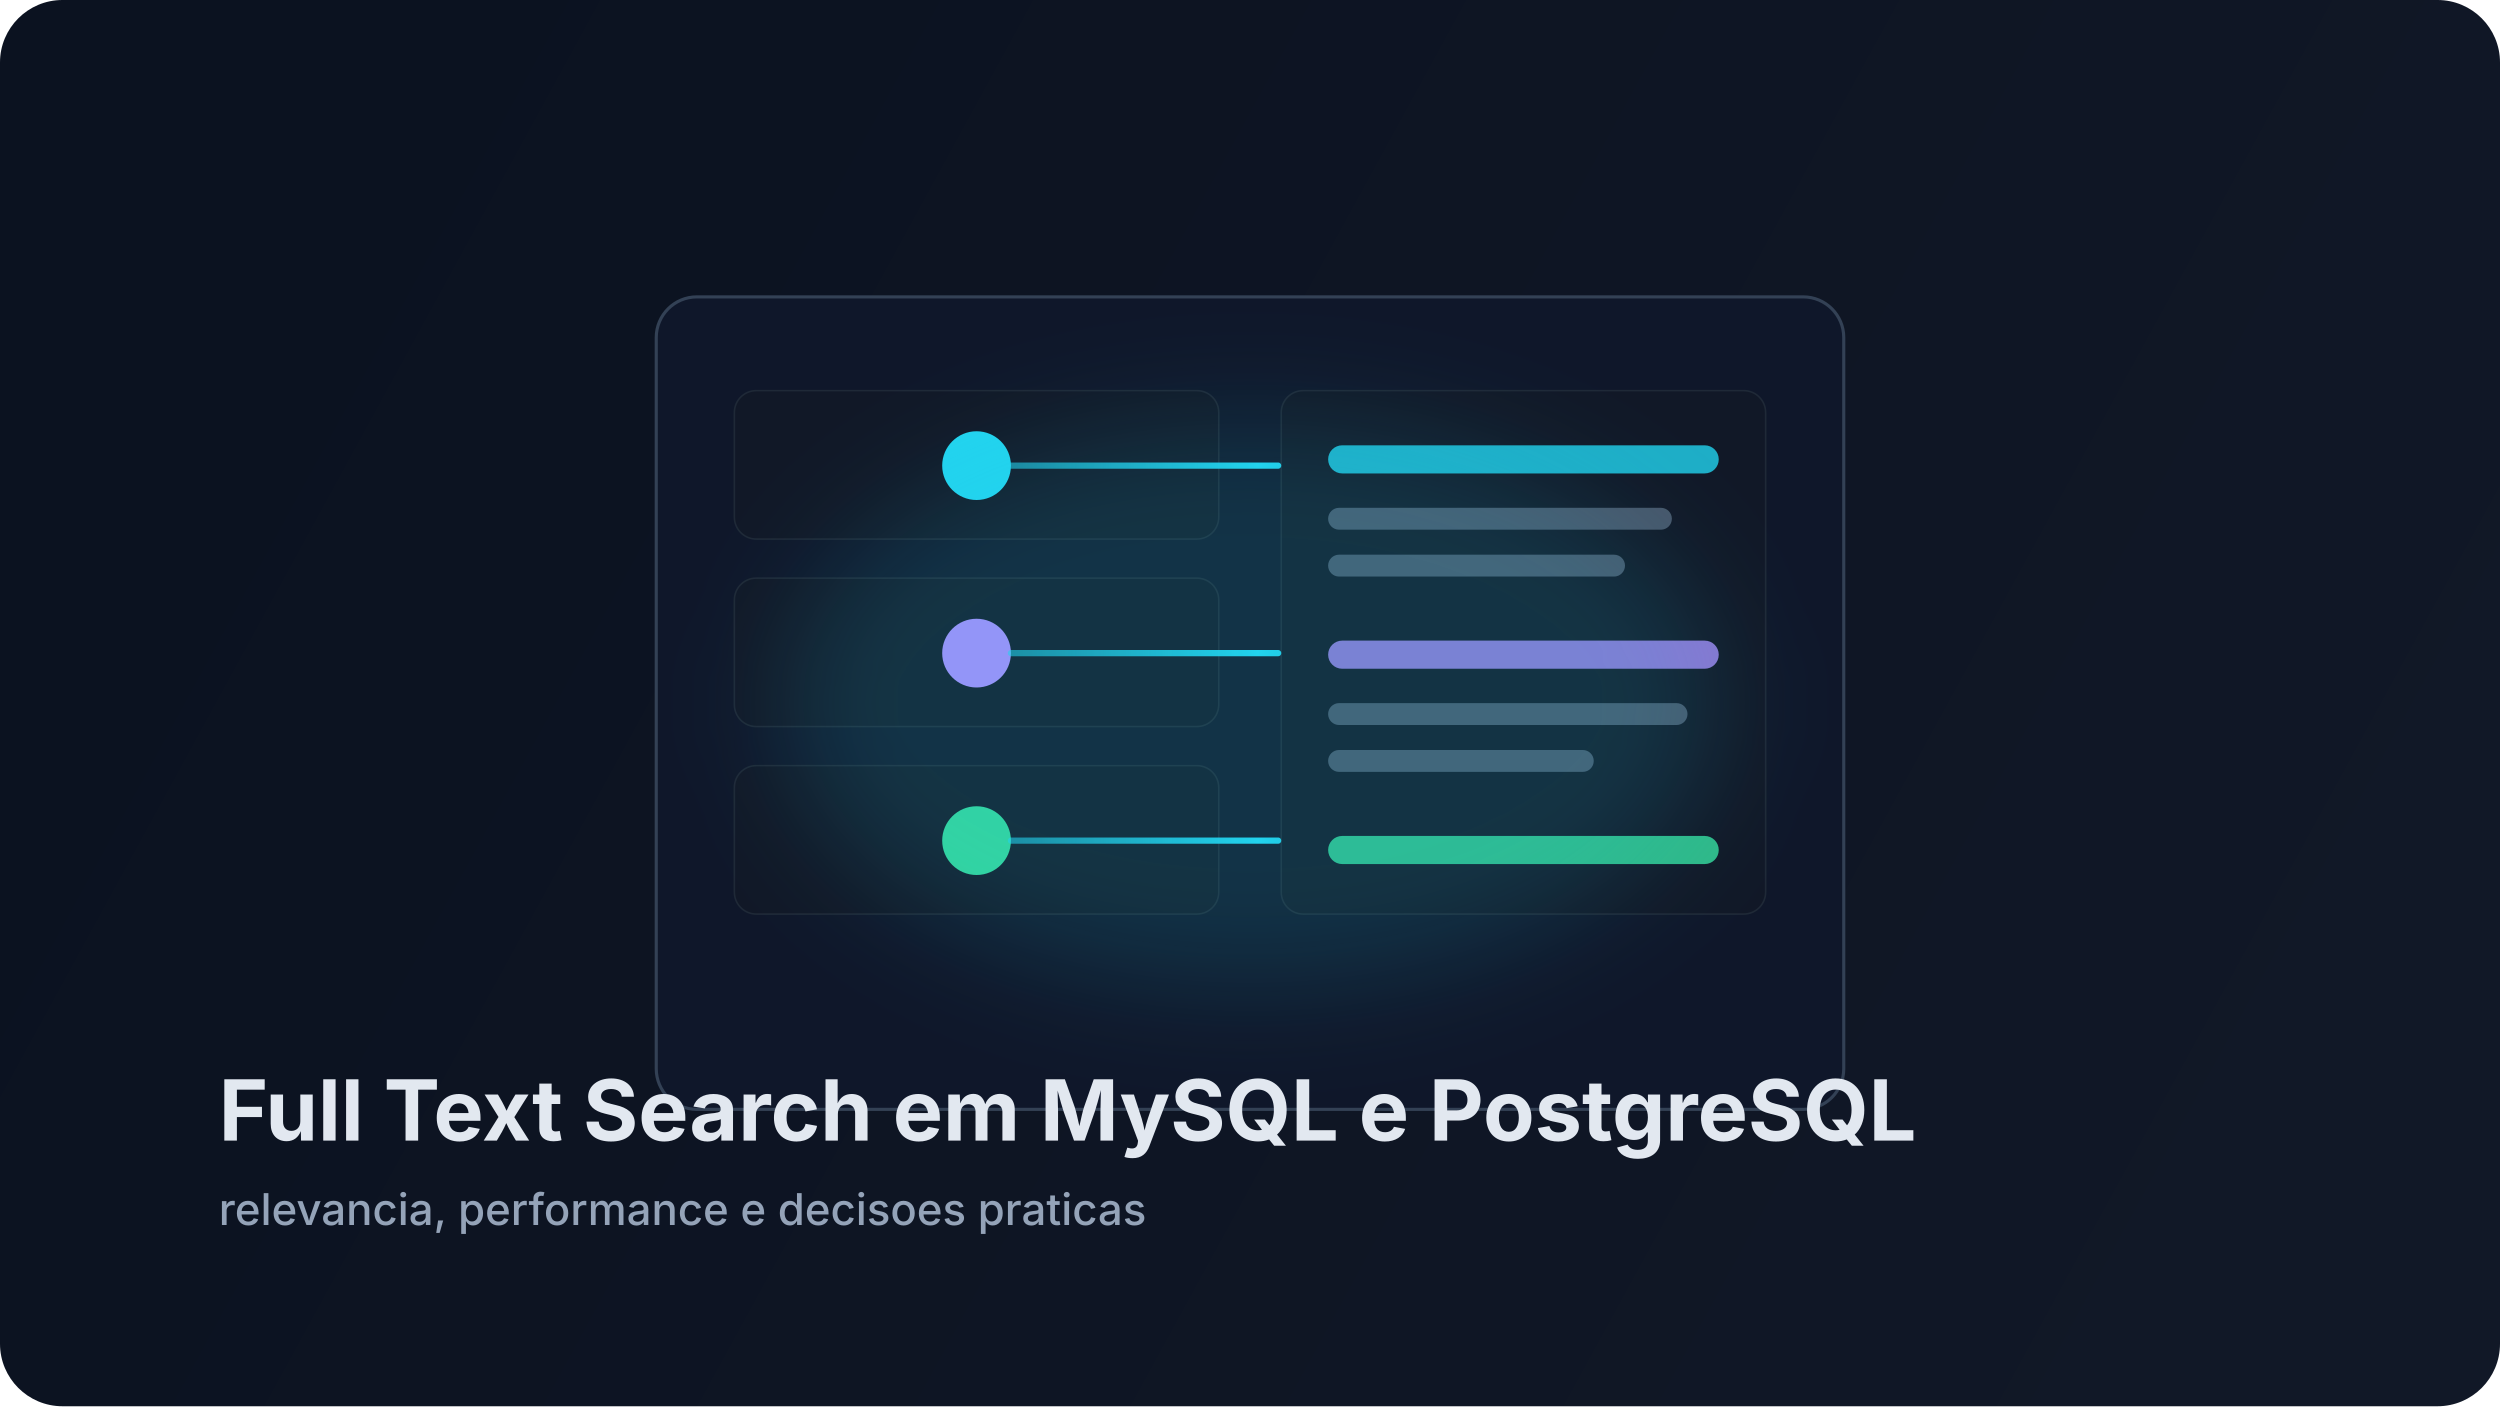
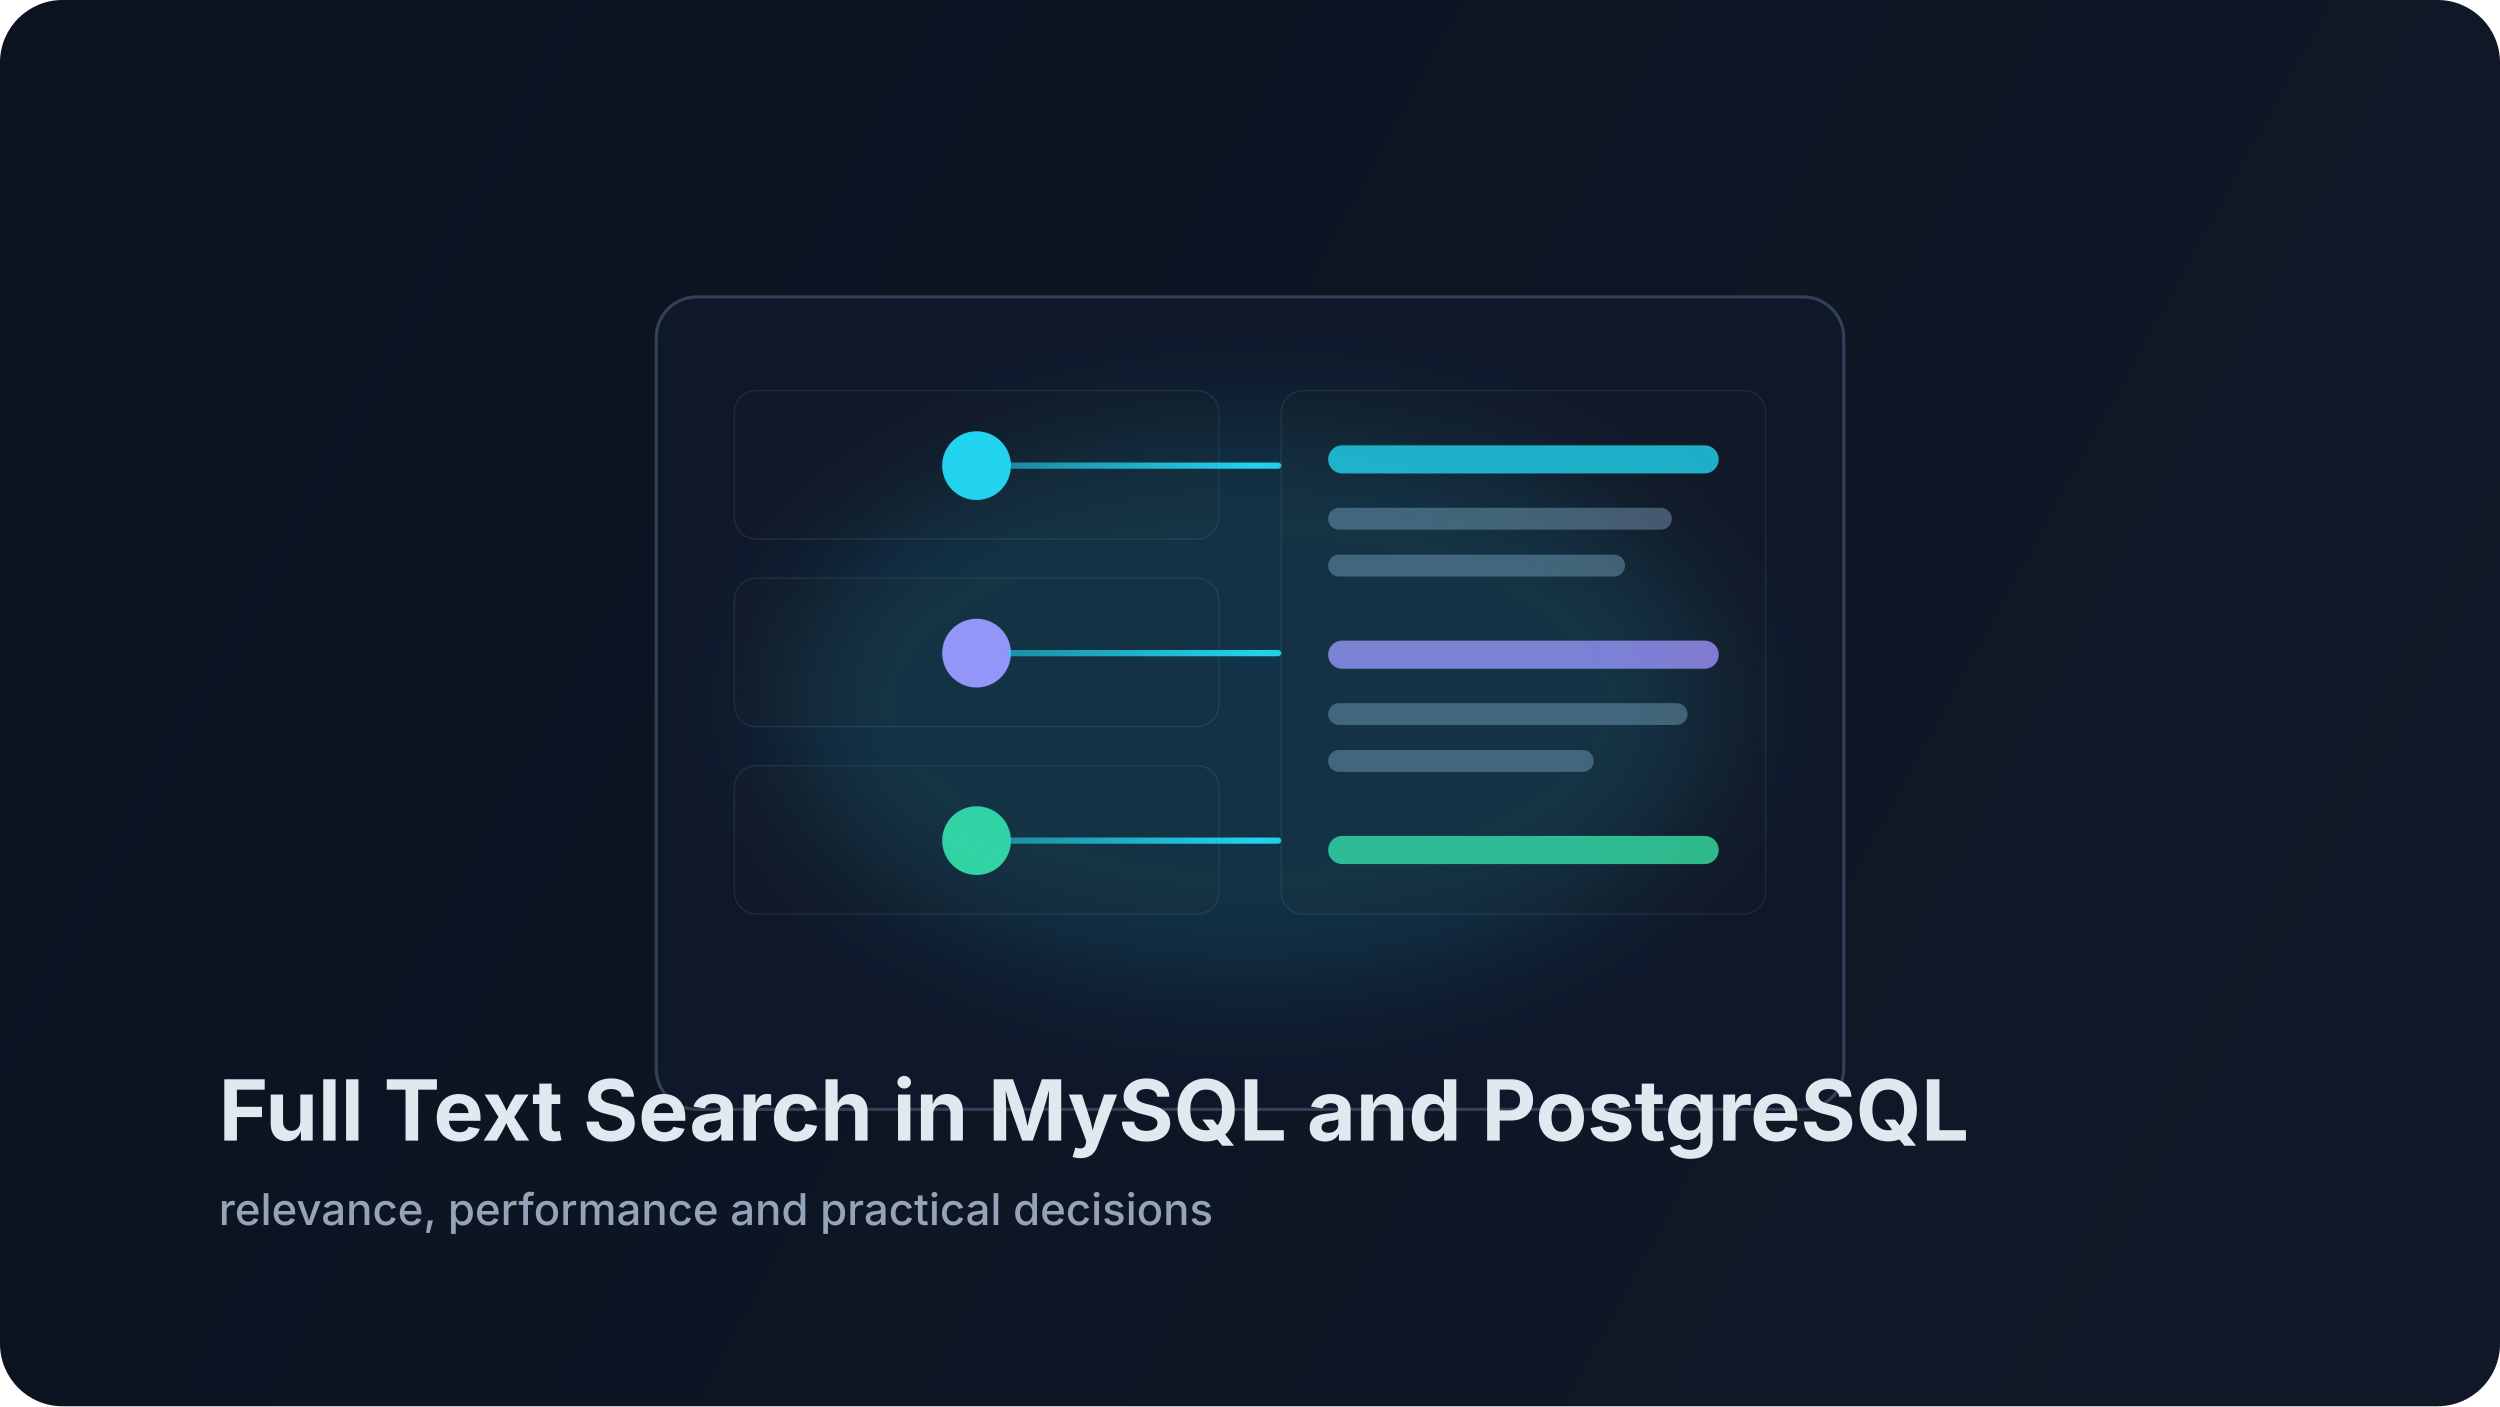
<svg xmlns="http://www.w3.org/2000/svg" width="1600" height="900" viewBox="0 0 1600 900" fill="none">
  <defs>
    <linearGradient id="bg" x1="180" y1="120" x2="1460" y2="820" gradientUnits="userSpaceOnUse">
      <stop stop-color="#0B1220" />
      <stop offset="1" stop-color="#111827" />
    </linearGradient>
    <linearGradient id="beam" x1="430" y1="460" x2="1180" y2="460" gradientUnits="userSpaceOnUse">
      <stop stop-color="#22D3EE" stop-opacity="0" />
      <stop offset="0.5" stop-color="#22D3EE" />
      <stop offset="1" stop-color="#22D3EE" stop-opacity="0" />
    </linearGradient>
    <filter id="blur" x="360" y="100" width="880" height="700" filterUnits="userSpaceOnUse" color-interpolation-filters="sRGB">
      <feGaussianBlur stdDeviation="36" />
    </filter>
  </defs>
  <rect width="1600" height="900" rx="40" fill="url(#bg)" />
  <rect x="420" y="190" width="760" height="520" rx="26" fill="#0F172A" stroke="#334155" stroke-width="2" />
  <rect x="470" y="250" width="310" height="95" rx="14" fill="#111827" stroke="#1F2937" />
  <rect x="470" y="370" width="310" height="95" rx="14" fill="#111827" stroke="#1F2937" />
  <rect x="470" y="490" width="310" height="95" rx="14" fill="#111827" stroke="#1F2937" />
  <rect x="820" y="250" width="310" height="335" rx="14" fill="#111827" stroke="#1F2937" />
  <rect x="850" y="285" width="250" height="18" rx="9" fill="#22D3EE" fill-opacity="0.8" />
  <rect x="850" y="325" width="220" height="14" rx="7" fill="#475569" />
  <rect x="850" y="355" width="190" height="14" rx="7" fill="#475569" />
  <rect x="850" y="410" width="250" height="18" rx="9" fill="#A78BFA" fill-opacity="0.8" />
  <rect x="850" y="450" width="230" height="14" rx="7" fill="#475569" />
  <rect x="850" y="480" width="170" height="14" rx="7" fill="#475569" />
  <rect x="850" y="535" width="250" height="18" rx="9" fill="#34D399" fill-opacity="0.85" />
  <circle cx="625" cy="298" r="22" fill="#22D3EE" />
  <circle cx="625" cy="418" r="22" fill="#A78BFA" />
  <circle cx="625" cy="538" r="22" fill="#34D399" />
  <path d="M647 298H818" stroke="url(#beam)" stroke-width="4" stroke-linecap="round" />
  <path d="M647 418H818" stroke="url(#beam)" stroke-width="4" stroke-linecap="round" />
  <path d="M647 538H818" stroke="url(#beam)" stroke-width="4" stroke-linecap="round" />
  <g filter="url(#blur)">
    <ellipse cx="800" cy="450" rx="300" ry="180" fill="#22D3EE" fill-opacity="0.15" />
  </g>
  <text x="140" y="730" fill="#E2E8F0" font-family="Inter, Arial, sans-serif" font-size="54" font-weight="700">
-     Full Text Search em MySQL e PostgreSQL
+     Full Text Search in MySQL and PostgreSQL
  </text>
  <text x="140" y="784" fill="#94A3B8" font-family="Inter, Arial, sans-serif" font-size="28" font-weight="500">
-     relevancia, performance e decisoes praticas
+     relevance, performance and practical decisions
  </text>
</svg>
